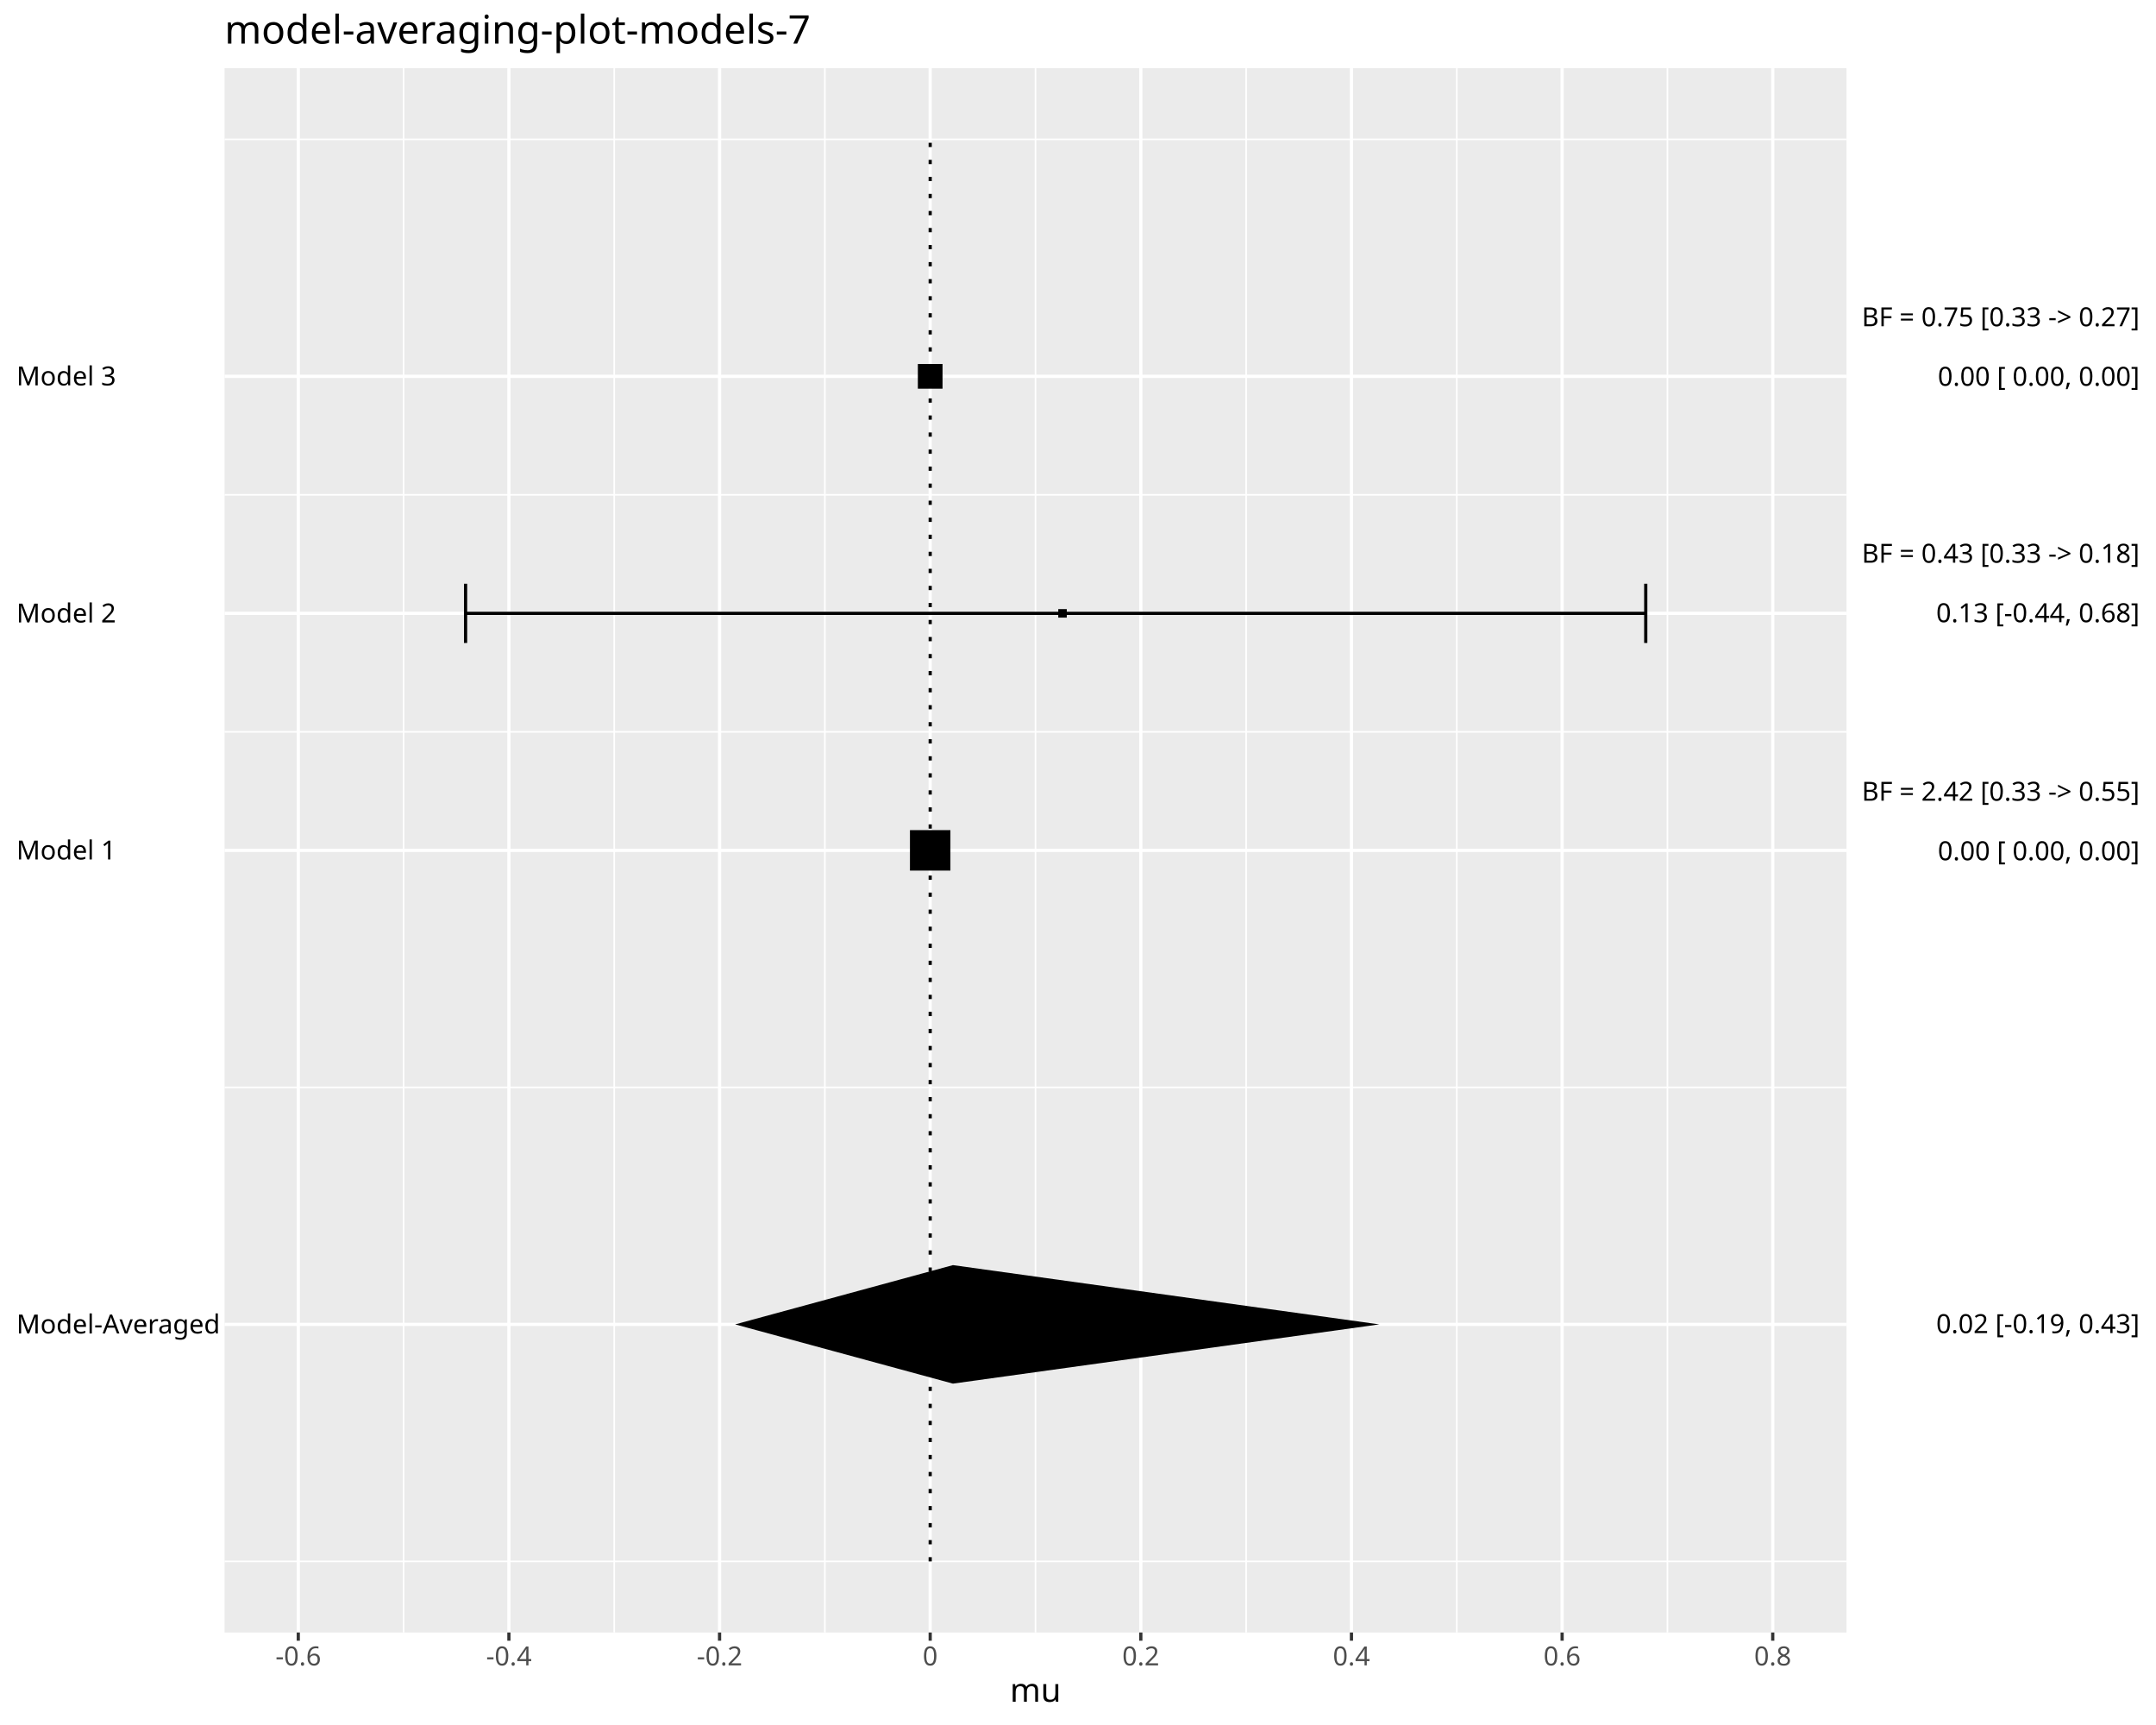
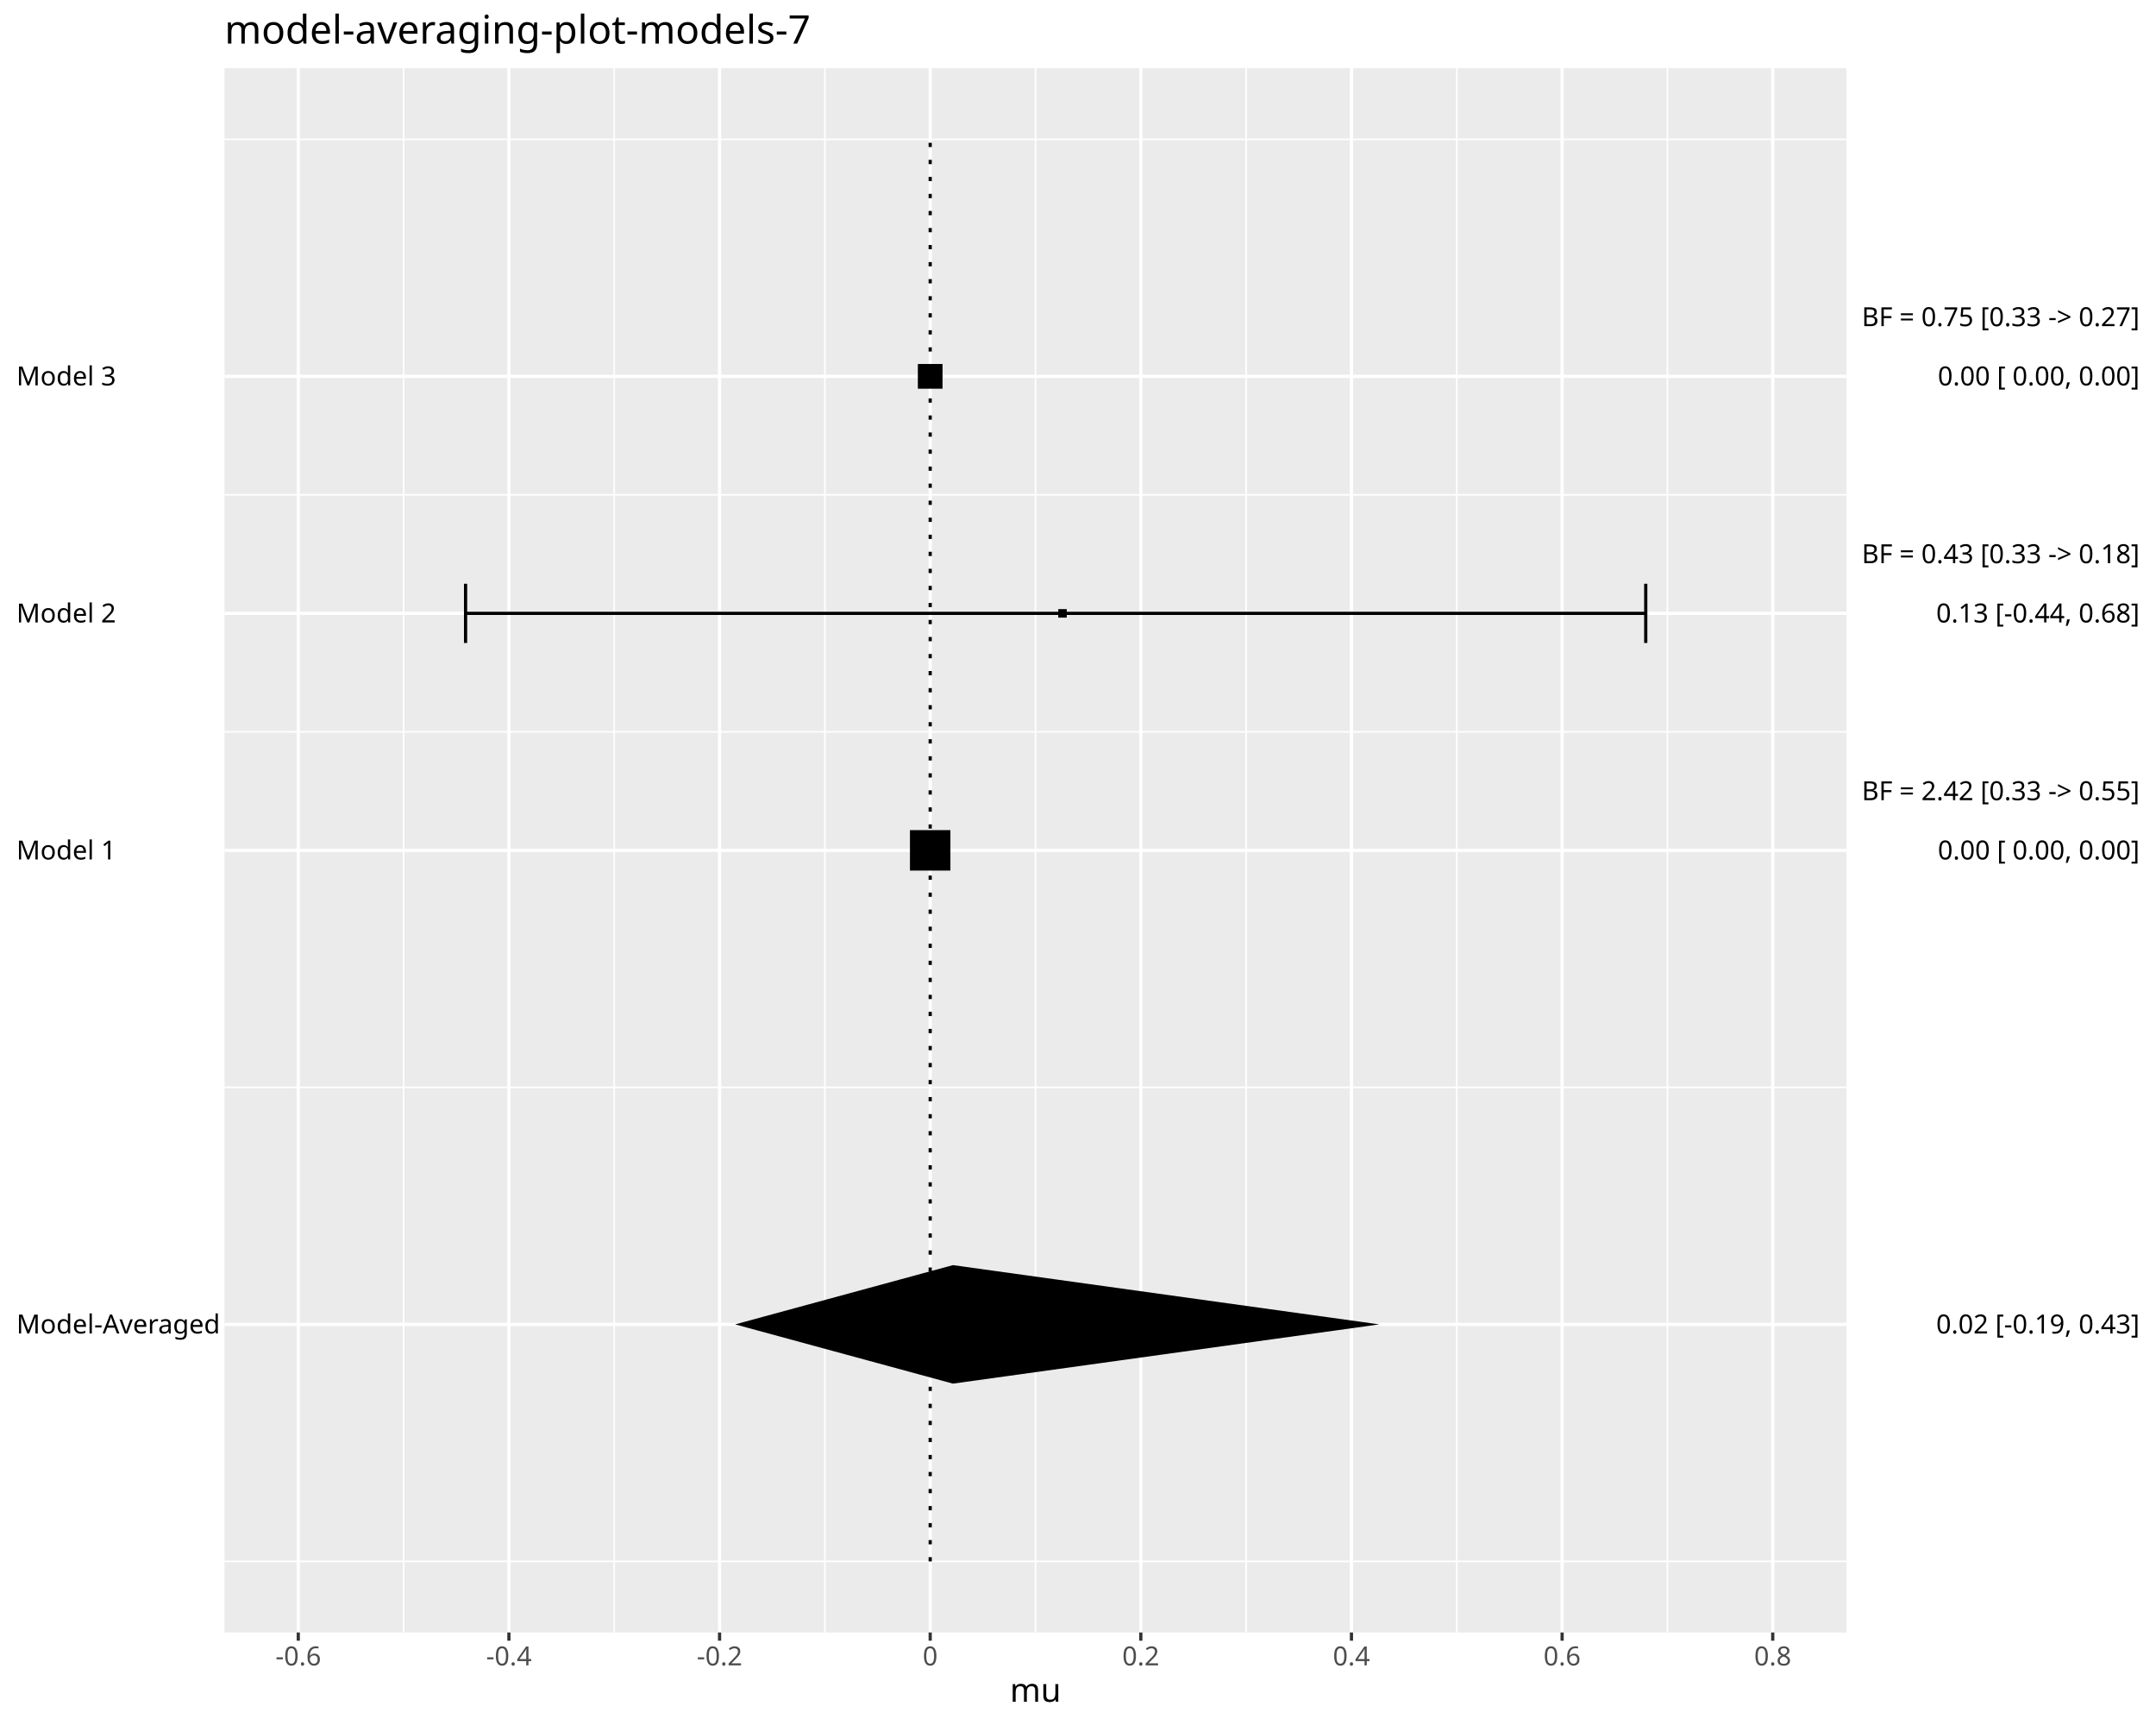
<svg xmlns="http://www.w3.org/2000/svg" class="svglite" data-engine-version="2.0" width="720.00pt" height="576.00pt" viewBox="0 0 720.00 576.00">
  <defs>
    <style type="text/css">
    .svglite line, .svglite polyline, .svglite polygon, .svglite path, .svglite rect, .svglite circle {
      fill: none;
      stroke: #000000;
      stroke-linecap: round;
      stroke-linejoin: round;
      stroke-miterlimit: 10.00;
    }
  </style>
  </defs>
  <rect width="100%" height="100%" style="stroke: none; fill: #FFFFFF;" />
  <defs>
    <clipPath id="cpMC4wMHw3MjAuMDB8MC4wMHw1NzYuMDA=">
      <rect x="0.00" y="0.00" width="720.00" height="576.00" />
    </clipPath>
  </defs>
  <g clip-path="url(#cpMC4wMHw3MjAuMDB8MC4wMHw1NzYuMDA=)">
    <rect x="0.00" y="0.00" width="720.00" height="576.00" style="stroke-width: 1.07; stroke: #FFFFFF; fill: #FFFFFF;" />
  </g>
  <defs>
    <clipPath id="cpNzQuOTl8NjE2LjYzfDIyLjc4fDU0NS4xMQ==">
      <rect x="74.99" y="22.78" width="541.64" height="522.33" />
    </clipPath>
  </defs>
  <g clip-path="url(#cpNzQuOTl8NjE2LjYzfDIyLjc4fDU0NS4xMQ==)">
    <rect x="74.99" y="22.78" width="541.64" height="522.33" style="stroke-width: 1.07; stroke: none; fill: #EBEBEB;" />
    <polyline points="74.99,521.37 616.63,521.37 " style="stroke-width: 0.53; stroke: #FFFFFF; stroke-linecap: butt;" />
    <polyline points="74.99,363.09 616.63,363.09 " style="stroke-width: 0.53; stroke: #FFFFFF; stroke-linecap: butt;" />
    <polyline points="74.99,244.38 616.63,244.38 " style="stroke-width: 0.53; stroke: #FFFFFF; stroke-linecap: butt;" />
    <polyline points="74.99,165.24 616.63,165.24 " style="stroke-width: 0.53; stroke: #FFFFFF; stroke-linecap: butt;" />
    <polyline points="74.99,46.53 616.63,46.53 " style="stroke-width: 0.53; stroke: #FFFFFF; stroke-linecap: butt;" />
    <polyline points="134.78,545.11 134.78,22.78 " style="stroke-width: 0.53; stroke: #FFFFFF; stroke-linecap: butt;" />
    <polyline points="205.12,545.11 205.12,22.78 " style="stroke-width: 0.53; stroke: #FFFFFF; stroke-linecap: butt;" />
    <polyline points="275.47,545.11 275.47,22.78 " style="stroke-width: 0.53; stroke: #FFFFFF; stroke-linecap: butt;" />
    <polyline points="345.81,545.11 345.81,22.78 " style="stroke-width: 0.53; stroke: #FFFFFF; stroke-linecap: butt;" />
    <polyline points="416.15,545.11 416.15,22.78 " style="stroke-width: 0.53; stroke: #FFFFFF; stroke-linecap: butt;" />
    <polyline points="486.50,545.11 486.50,22.78 " style="stroke-width: 0.53; stroke: #FFFFFF; stroke-linecap: butt;" />
    <polyline points="556.84,545.11 556.84,22.78 " style="stroke-width: 0.53; stroke: #FFFFFF; stroke-linecap: butt;" />
    <polyline points="74.99,442.23 616.63,442.23 " style="stroke-width: 1.07; stroke: #FFFFFF; stroke-linecap: butt;" />
    <polyline points="74.99,283.95 616.63,283.95 " style="stroke-width: 1.07; stroke: #FFFFFF; stroke-linecap: butt;" />
    <polyline points="74.99,204.81 616.63,204.81 " style="stroke-width: 1.07; stroke: #FFFFFF; stroke-linecap: butt;" />
    <polyline points="74.99,125.67 616.63,125.67 " style="stroke-width: 1.07; stroke: #FFFFFF; stroke-linecap: butt;" />
    <polyline points="99.61,545.11 99.61,22.78 " style="stroke-width: 1.07; stroke: #FFFFFF; stroke-linecap: butt;" />
    <polyline points="169.95,545.11 169.95,22.78 " style="stroke-width: 1.07; stroke: #FFFFFF; stroke-linecap: butt;" />
    <polyline points="240.30,545.11 240.30,22.78 " style="stroke-width: 1.07; stroke: #FFFFFF; stroke-linecap: butt;" />
    <polyline points="310.64,545.11 310.64,22.78 " style="stroke-width: 1.07; stroke: #FFFFFF; stroke-linecap: butt;" />
    <polyline points="380.98,545.11 380.98,22.78 " style="stroke-width: 1.07; stroke: #FFFFFF; stroke-linecap: butt;" />
    <polyline points="451.32,545.11 451.32,22.78 " style="stroke-width: 1.07; stroke: #FFFFFF; stroke-linecap: butt;" />
    <polyline points="521.67,545.11 521.67,22.78 " style="stroke-width: 1.07; stroke: #FFFFFF; stroke-linecap: butt;" />
    <polyline points="592.01,545.11 592.01,22.78 " style="stroke-width: 1.07; stroke: #FFFFFF; stroke-linecap: butt;" />
    <polyline points="549.60,214.70 549.60,194.91 " style="stroke-width: 1.07; stroke-linecap: butt;" />
    <polyline points="549.60,204.81 155.48,204.81 " style="stroke-width: 1.07; stroke-linecap: butt;" />
    <polyline points="155.48,214.70 155.48,194.91 " style="stroke-width: 1.07; stroke-linecap: butt;" />
    <polygon points="303.88,290.70 317.39,290.70 317.39,277.19 303.88,277.19 " style="stroke-width: 0.71; stroke: none; fill: #000000;" />
    <polygon points="353.41,206.23 356.25,206.23 356.25,203.39 353.41,203.39 " style="stroke-width: 0.71; stroke: none; fill: #000000;" />
    <polygon points="306.52,129.79 314.76,129.79 314.76,121.54 306.52,121.54 " style="stroke-width: 0.71; stroke: none; fill: #000000;" />
-     <polygon points="245.50,442.23 318.23,422.44 460.62,442.23 318.23,462.01 " style="stroke-width: 1.07; stroke: none; fill: #000000;" />
+     <polygon points="245.50,442.23 318.23,422.44 460.62,442.23 318.23,462.01 " style="stroke-width: 1.07; stroke: none; stroke-linecap: butt; fill: #000000;" />
    <polyline points="310.64,521.37 310.64,46.53 " style="stroke-width: 1.07; stroke-dasharray: 1.42,4.27; stroke-linecap: butt;" />
  </g>
  <g clip-path="url(#cpMC4wMHw3MjAuMDB8MC4wMHw1NzYuMDA=)">
    <text x="5.48" y="445.26" style="font-size: 8.80px; font-family: sans;" textLength="64.58px" lengthAdjust="spacingAndGlyphs">Model-Averaged</text>
    <text x="5.48" y="286.98" style="font-size: 8.80px; font-family: sans;" textLength="31.31px" lengthAdjust="spacingAndGlyphs">Model 1</text>
    <text x="5.48" y="207.84" style="font-size: 8.80px; font-family: sans;" textLength="31.31px" lengthAdjust="spacingAndGlyphs">Model 2</text>
    <text x="5.48" y="128.69" style="font-size: 8.80px; font-family: sans;" textLength="31.31px" lengthAdjust="spacingAndGlyphs">Model 3</text>
-     <text x="714.52" y="445.14" text-anchor="end" style="font-size: 8.80px; font-family: sans;" textLength="66.54px" lengthAdjust="spacingAndGlyphs">0.02 [-0.19, 0.43]</text>
-     <text x="714.52" y="287.24" text-anchor="end" style="font-size: 8.80px; font-family: sans;" textLength="66.05px" lengthAdjust="spacingAndGlyphs">0.00 [ 0.00, 0.00]</text>
-     <text x="714.52" y="207.76" text-anchor="end" style="font-size: 8.80px; font-family: sans;" textLength="66.54px" lengthAdjust="spacingAndGlyphs">0.13 [-0.44, 0.68]</text>
-     <text x="714.52" y="128.81" text-anchor="end" style="font-size: 8.80px; font-family: sans;" textLength="66.05px" lengthAdjust="spacingAndGlyphs">0.00 [ 0.00, 0.00]</text>
-     <text x="714.52" y="267.37" text-anchor="end" style="font-size: 8.80px; font-family: sans;" textLength="92.96px" lengthAdjust="spacingAndGlyphs">BF = 2.42 [0.33 -&gt; 0.55]</text>
-     <text x="714.52" y="187.90" text-anchor="end" style="font-size: 8.80px; font-family: sans;" textLength="92.96px" lengthAdjust="spacingAndGlyphs">BF = 0.43 [0.33 -&gt; 0.18]</text>
-     <text x="714.52" y="108.94" text-anchor="end" style="font-size: 8.80px; font-family: sans;" textLength="92.96px" lengthAdjust="spacingAndGlyphs">BF = 0.75 [0.33 -&gt; 0.27]</text>
+     <text x="714.52" y="445.26" text-anchor="end" style="font-size: 8.80px; font-family: sans;" textLength="66.54px" lengthAdjust="spacingAndGlyphs">0.02 [-0.19, 0.43]</text>
+     <text x="714.52" y="286.98" text-anchor="end" style="font-size: 8.80px; font-family: sans;" textLength="66.05px" lengthAdjust="spacingAndGlyphs">0.00 [ 0.00, 0.00]</text>
+     <text x="714.52" y="207.84" text-anchor="end" style="font-size: 8.80px; font-family: sans;" textLength="66.54px" lengthAdjust="spacingAndGlyphs">0.13 [-0.44, 0.68]</text>
+     <text x="714.52" y="128.69" text-anchor="end" style="font-size: 8.80px; font-family: sans;" textLength="66.05px" lengthAdjust="spacingAndGlyphs">0.00 [ 0.00, 0.00]</text>
+     <text x="714.52" y="267.19" text-anchor="end" style="font-size: 8.80px; font-family: sans;" textLength="92.96px" lengthAdjust="spacingAndGlyphs">BF = 2.42 [0.33 -&gt; 0.55]</text>
+     <text x="714.52" y="188.05" text-anchor="end" style="font-size: 8.80px; font-family: sans;" textLength="92.96px" lengthAdjust="spacingAndGlyphs">BF = 0.43 [0.33 -&gt; 0.18]</text>
+     <text x="714.52" y="108.91" text-anchor="end" style="font-size: 8.80px; font-family: sans;" textLength="92.96px" lengthAdjust="spacingAndGlyphs">BF = 0.75 [0.33 -&gt; 0.27]</text>
    <polyline points="99.61,547.85 99.61,545.11 " style="stroke-width: 1.07; stroke: #333333; stroke-linecap: butt;" />
    <polyline points="169.95,547.85 169.95,545.11 " style="stroke-width: 1.07; stroke: #333333; stroke-linecap: butt;" />
    <polyline points="240.30,547.85 240.30,545.11 " style="stroke-width: 1.07; stroke: #333333; stroke-linecap: butt;" />
    <polyline points="310.64,547.85 310.64,545.11 " style="stroke-width: 1.07; stroke: #333333; stroke-linecap: butt;" />
    <polyline points="380.98,547.85 380.98,545.11 " style="stroke-width: 1.07; stroke: #333333; stroke-linecap: butt;" />
    <polyline points="451.32,547.85 451.32,545.11 " style="stroke-width: 1.07; stroke: #333333; stroke-linecap: butt;" />
    <polyline points="521.67,547.85 521.67,545.11 " style="stroke-width: 1.07; stroke: #333333; stroke-linecap: butt;" />
    <polyline points="592.01,547.85 592.01,545.11 " style="stroke-width: 1.07; stroke: #333333; stroke-linecap: butt;" />
    <text x="99.61" y="556.10" text-anchor="middle" style="font-size: 8.80px; fill: #4D4D4D; font-family: sans;" textLength="15.16px" lengthAdjust="spacingAndGlyphs">-0.6</text>
    <text x="169.95" y="556.10" text-anchor="middle" style="font-size: 8.80px; fill: #4D4D4D; font-family: sans;" textLength="15.16px" lengthAdjust="spacingAndGlyphs">-0.4</text>
    <text x="240.30" y="556.10" text-anchor="middle" style="font-size: 8.80px; fill: #4D4D4D; font-family: sans;" textLength="15.16px" lengthAdjust="spacingAndGlyphs">-0.2</text>
    <text x="310.64" y="556.10" text-anchor="middle" style="font-size: 8.80px; fill: #4D4D4D; font-family: sans;" textLength="4.89px" lengthAdjust="spacingAndGlyphs">0</text>
    <text x="380.98" y="556.10" text-anchor="middle" style="font-size: 8.80px; fill: #4D4D4D; font-family: sans;" textLength="12.23px" lengthAdjust="spacingAndGlyphs">0.2</text>
    <text x="451.32" y="556.10" text-anchor="middle" style="font-size: 8.80px; fill: #4D4D4D; font-family: sans;" textLength="12.23px" lengthAdjust="spacingAndGlyphs">0.4</text>
    <text x="521.67" y="556.10" text-anchor="middle" style="font-size: 8.80px; fill: #4D4D4D; font-family: sans;" textLength="12.23px" lengthAdjust="spacingAndGlyphs">0.6</text>
    <text x="592.01" y="556.10" text-anchor="middle" style="font-size: 8.80px; fill: #4D4D4D; font-family: sans;" textLength="12.23px" lengthAdjust="spacingAndGlyphs">0.8</text>
    <text x="345.81" y="568.24" text-anchor="middle" style="font-size: 11.00px; font-family: sans;" textLength="15.29px" lengthAdjust="spacingAndGlyphs">mu</text>
    <text x="74.99" y="14.56" style="font-size: 13.20px; font-family: sans;" textLength="182.71px" lengthAdjust="spacingAndGlyphs">model-averaging-plot-models-7</text>
  </g>
</svg>
